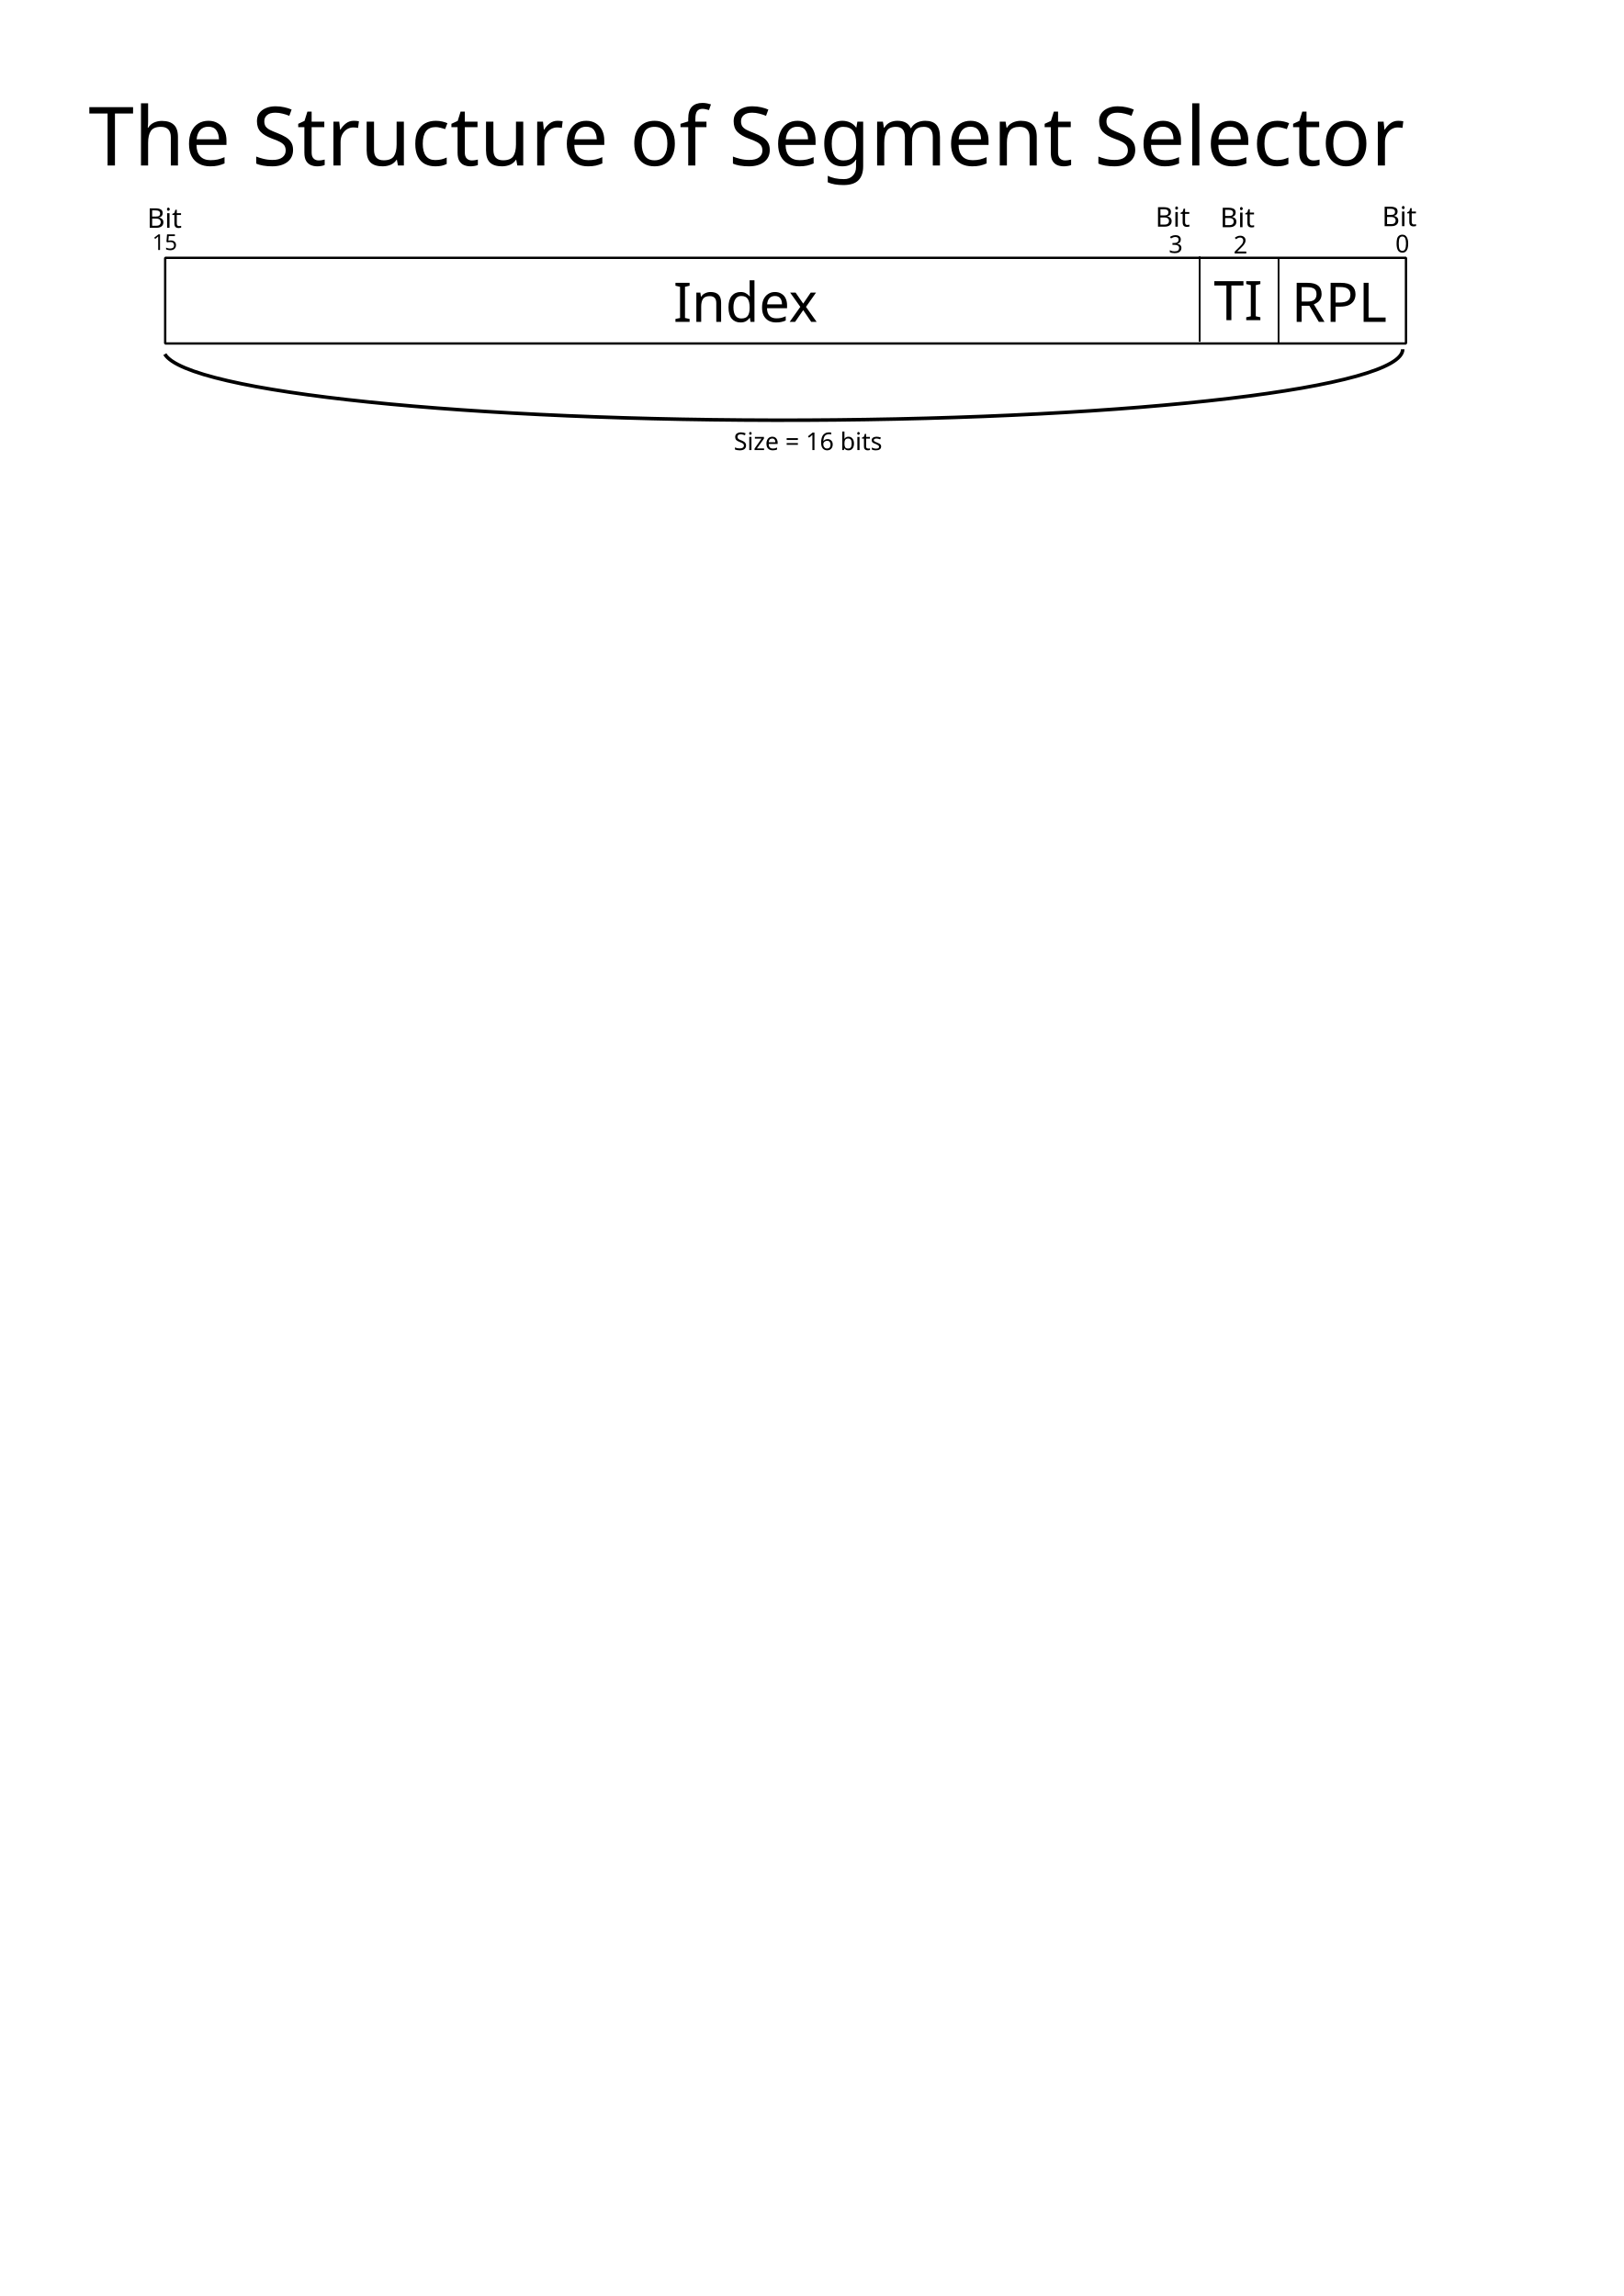
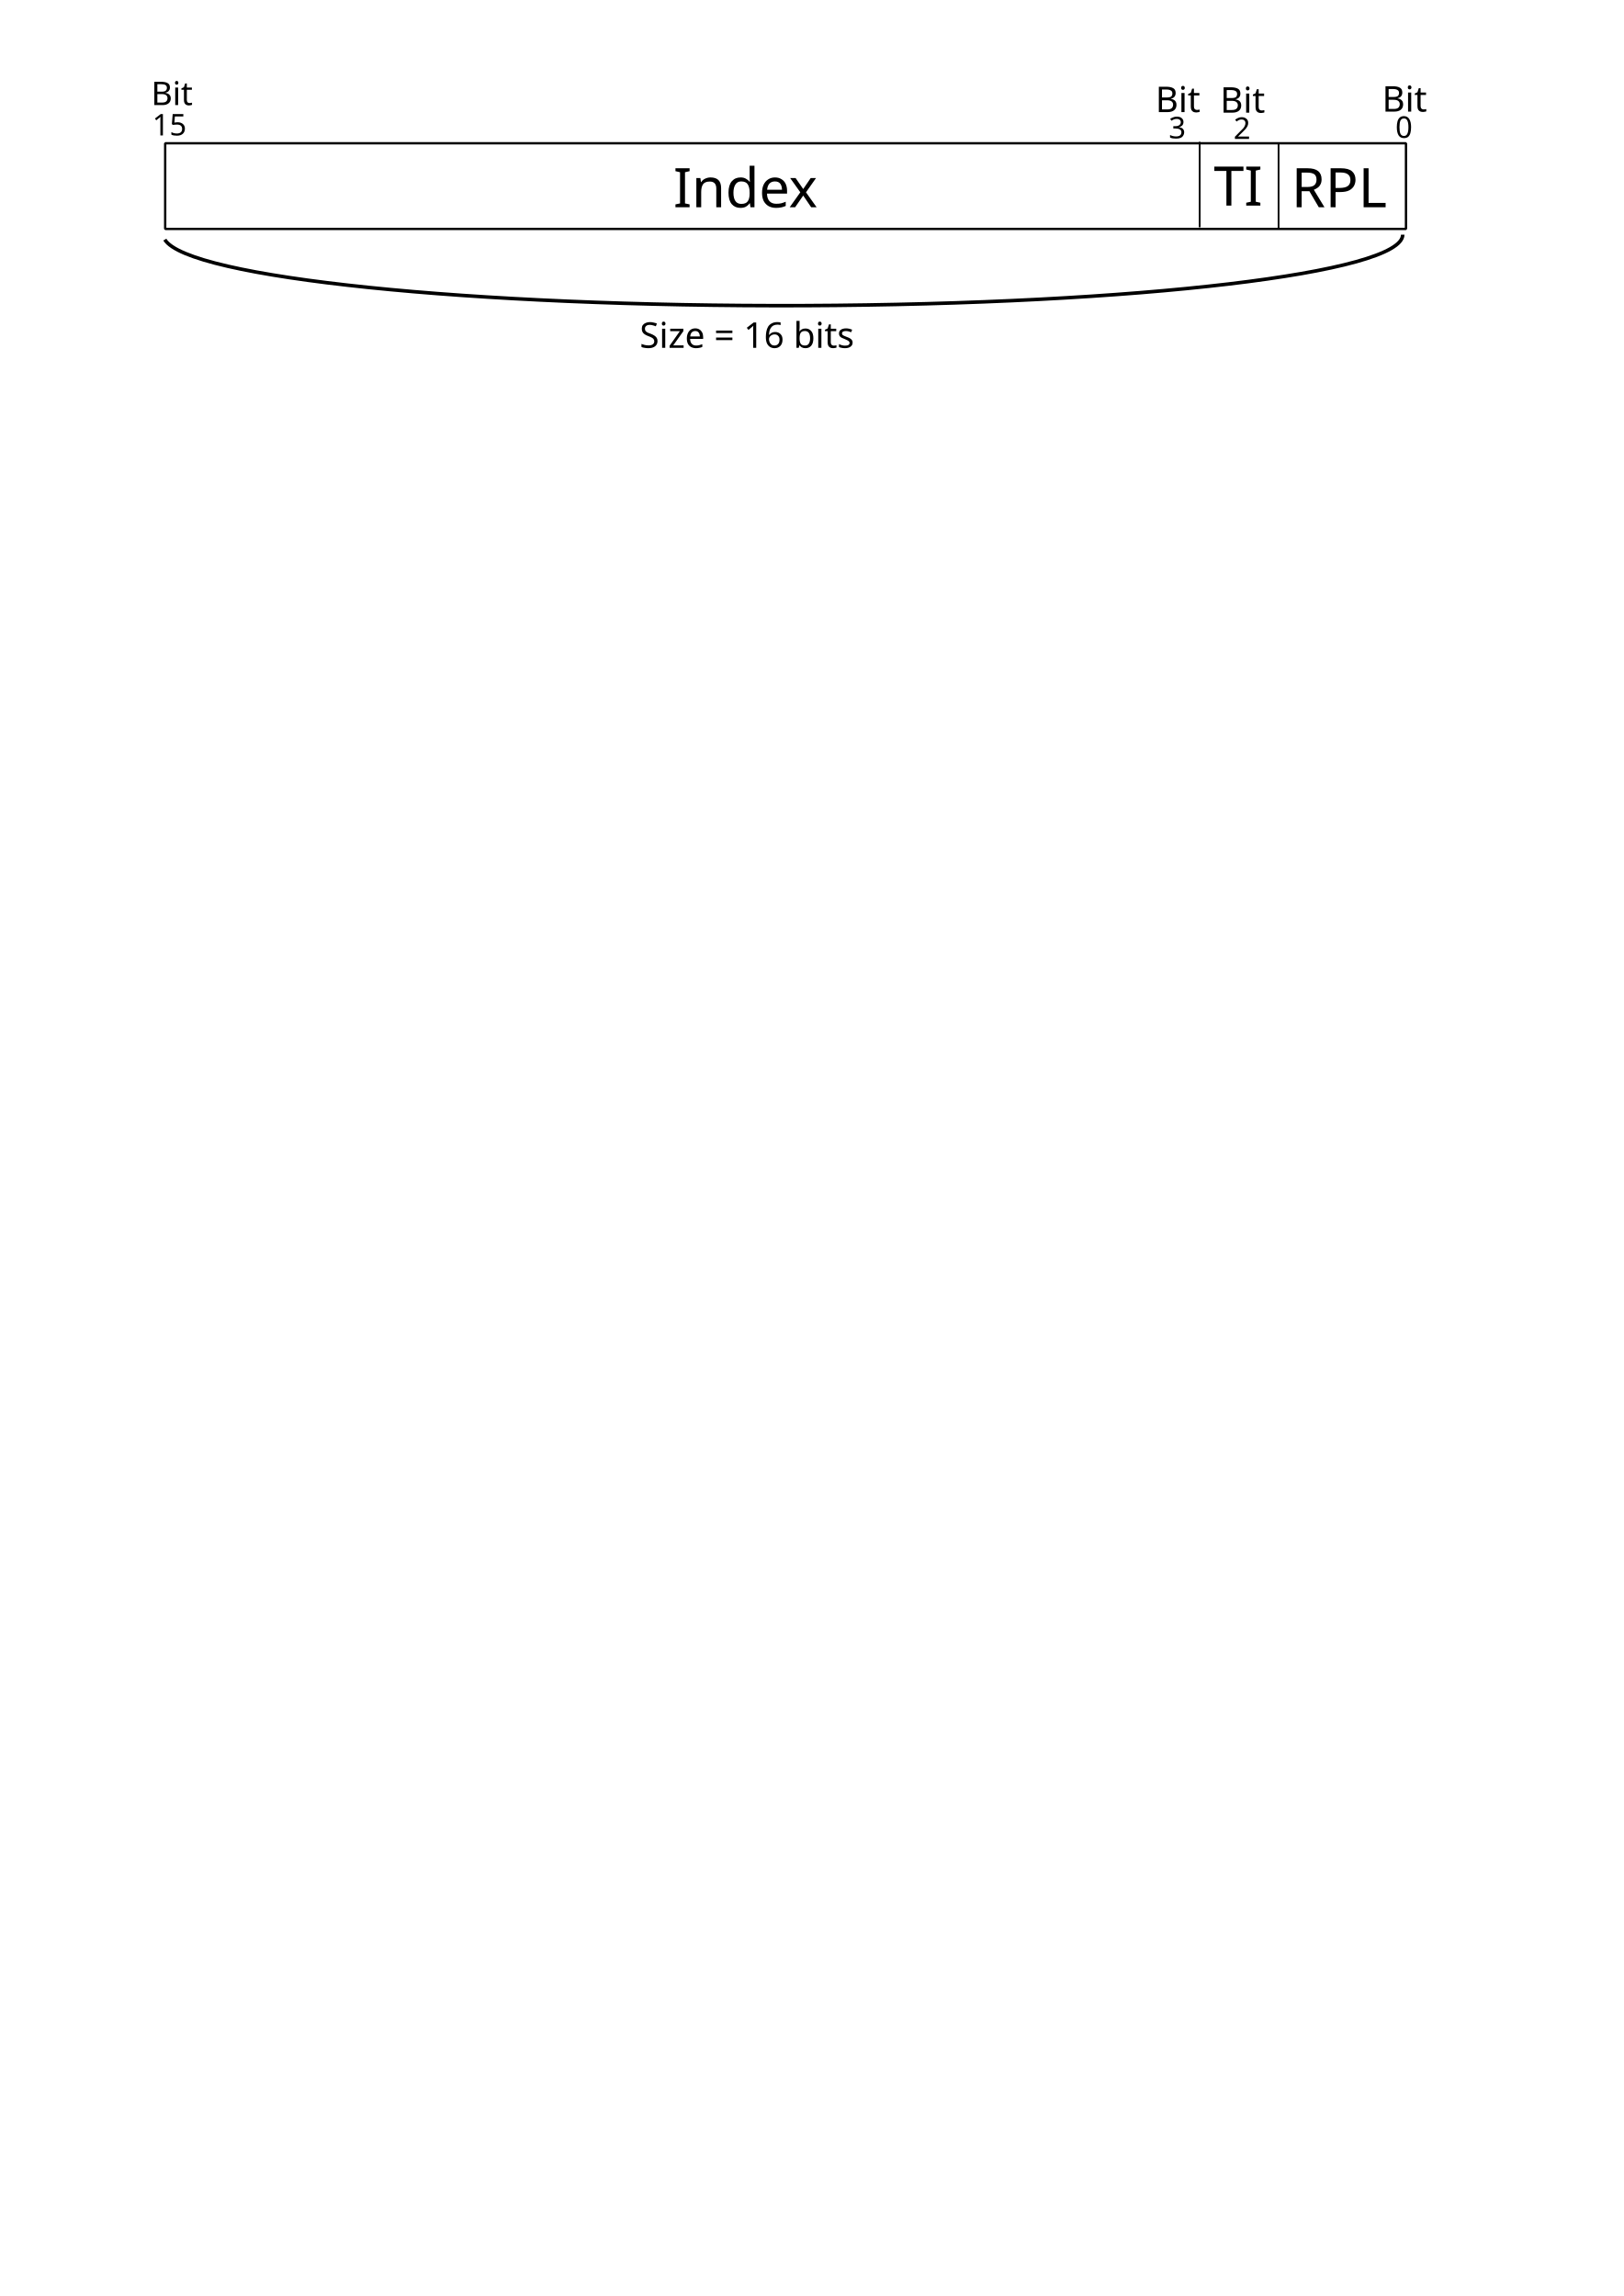
<svg xmlns="http://www.w3.org/2000/svg" width="210mm" height="297mm" viewBox="0 0 210 297" version="1.1" id="svg8599">
  <defs id="defs8593">
    </defs>
  <g id="layer1">
-     <text xml:space="preserve" style="font-style:normal;font-weight:normal;font-size:10.583px;line-height:125%;font-family:Sans;letter-spacing:0px;word-spacing:0px;fill:#000000;fill-opacity:1;stroke:none;stroke-width:0.265px;stroke-linecap:butt;stroke-linejoin:miter;stroke-opacity:1" x="11.446" y="21.409" id="text817">
-       <tspan id="tspan815" x="11.446" y="21.409" style="stroke-width:0.265px">The Structure of Segment Selector</tspan>
+     <rect style="opacity:1;fill:none;fill-opacity:1;stroke:#000000;stroke-width:0.302;stroke-linecap:butt;stroke-linejoin:bevel;stroke-miterlimit:4;stroke-dasharray:none;stroke-dashoffset:0;stroke-opacity:1" id="rect819" width="160.478" height="11.078" x="21.364" y="18.536" />
+     <path style="fill:none;fill-rule:evenodd;stroke:#000000;stroke-width:0.229px;stroke-linecap:butt;stroke-linejoin:miter;stroke-opacity:1" d="M 165.362,18.544 V 29.59" id="path821" />
+     <text xml:space="preserve" style="font-style:normal;font-weight:normal;font-size:7.056px;line-height:125%;font-family:Sans;letter-spacing:0px;word-spacing:0px;fill:#000000;fill-opacity:1;stroke:none;stroke-width:0.265px;stroke-linecap:butt;stroke-linejoin:miter;stroke-opacity:1" x="167.021" y="26.814" id="text831">
+       <tspan id="tspan829" x="167.021" y="26.814" style="font-size:7.056px;stroke-width:0.265px">RPL</tspan>
    </text>
-     <rect style="opacity:1;fill:none;fill-opacity:1;stroke:#000000;stroke-width:0.302;stroke-linecap:butt;stroke-linejoin:bevel;stroke-miterlimit:4;stroke-dasharray:none;stroke-dashoffset:0;stroke-opacity:1" id="rect819" width="160.478" height="11.078" x="21.364" y="33.352" />
-     <path style="fill:none;fill-rule:evenodd;stroke:#000000;stroke-width:0.229px;stroke-linecap:butt;stroke-linejoin:miter;stroke-opacity:1" d="M 165.362,33.36 V 44.406" id="path821" />
-     <text xml:space="preserve" style="font-style:normal;font-weight:normal;font-size:7.056px;line-height:125%;font-family:Sans;letter-spacing:0px;word-spacing:0px;fill:#000000;fill-opacity:1;stroke:none;stroke-width:0.265px;stroke-linecap:butt;stroke-linejoin:miter;stroke-opacity:1" x="167.021" y="41.631" id="text831">
-       <tspan id="tspan829" x="167.021" y="41.631" style="font-size:7.056px;stroke-width:0.265px">RPL</tspan>
+     <text xml:space="preserve" style="font-style:normal;font-weight:normal;font-size:7.056px;line-height:125%;font-family:Sans;letter-spacing:0px;word-spacing:0px;fill:#000000;fill-opacity:1;stroke:none;stroke-width:0.265px;stroke-linecap:butt;stroke-linejoin:miter;stroke-opacity:1" x="87.079" y="26.814" id="text835">
+       <tspan id="tspan833" x="87.079" y="26.814" style="font-size:7.056px;stroke-width:0.265px">Index</tspan>
    </text>
-     <text xml:space="preserve" style="font-style:normal;font-weight:normal;font-size:7.056px;line-height:125%;font-family:Sans;letter-spacing:0px;word-spacing:0px;fill:#000000;fill-opacity:1;stroke:none;stroke-width:0.265px;stroke-linecap:butt;stroke-linejoin:miter;stroke-opacity:1" x="87.079" y="41.631" id="text835">
-       <tspan id="tspan833" x="87.079" y="41.631" style="font-size:7.056px;stroke-width:0.265px">Index</tspan>
-     </text>
-     <g id="g9322" transform="translate(-0.3779762,-19.0122)">
-       <text id="text839" y="48.266" x="179.117" style="font-style:normal;font-weight:normal;font-size:3.528px;line-height:125%;font-family:Sans;letter-spacing:0px;word-spacing:0px;fill:#000000;fill-opacity:1;stroke:none;stroke-width:0.265px;stroke-linecap:butt;stroke-linejoin:miter;stroke-opacity:1" xml:space="preserve">
-         <tspan id="tspan841" style="font-size:3.528px;stroke-width:0.265px" y="48.266" x="179.117">Bit</tspan>
+     <g id="g9322" transform="translate(-0.3779762,-33.82888)">
+       <text id="text839" y="48.266" x="179.117" style="font-style:normal;font-weight:normal;font-size:4.586px;line-height:125%;font-family:Sans;letter-spacing:0px;word-spacing:0px;fill:#000000;fill-opacity:1;stroke:none;stroke-width:0.265px;stroke-linecap:butt;stroke-linejoin:miter;stroke-opacity:1" xml:space="preserve">
+         <tspan id="tspan841" style="font-size:4.586px;stroke-width:0.265px" y="48.266" x="179.117">Bit</tspan>
      </text>
-       <text id="text839-3" y="51.665" x="180.848" style="font-style:normal;font-weight:normal;font-size:3.528px;line-height:125%;font-family:Sans;letter-spacing:0px;word-spacing:0px;fill:#000000;fill-opacity:1;stroke:none;stroke-width:0.265px;stroke-linecap:butt;stroke-linejoin:miter;stroke-opacity:1" xml:space="preserve">
-         <tspan id="tspan841-6" style="font-size:3.175px;stroke-width:0.265px" y="51.665" x="180.848">0</tspan>
+       <text id="text839-3" y="51.665" x="180.848" style="font-style:normal;font-weight:normal;font-size:3.881px;line-height:125%;font-family:Sans;letter-spacing:0px;word-spacing:0px;fill:#000000;fill-opacity:1;stroke:none;stroke-width:0.265px;stroke-linecap:butt;stroke-linejoin:miter;stroke-opacity:1" xml:space="preserve">
+         <tspan id="tspan841-6" style="font-size:3.881px;stroke-width:0.265px" y="51.665" x="180.848">0</tspan>
      </text>
    </g>
-     <path style="opacity:1;fill:none;fill-opacity:1;stroke:#000000;stroke-width:0.458;stroke-linecap:butt;stroke-linejoin:bevel;stroke-miterlimit:4;stroke-dasharray:none;stroke-dashoffset:0;stroke-opacity:1" id="path8566-2" d="m 181.42,45.173 a 80.149,9.181 0 0 1 -77.361,9.176 80.149,9.181 0 0 1 -82.743,-8.537" />
-     <text xml:space="preserve" style="font-style:normal;font-weight:normal;font-size:3.175px;line-height:125%;font-family:Sans;letter-spacing:0px;word-spacing:0px;fill:#000000;fill-opacity:1;stroke:none;stroke-width:0.265px;stroke-linecap:butt;stroke-linejoin:miter;stroke-opacity:1" x="94.899" y="58.223" id="text8570-9">
-       <tspan id="tspan8568-1" x="94.899" y="58.223" style="font-size:3.175px;stroke-width:0.265px">Size = 16 bits</tspan>
+     <path style="opacity:1;fill:none;fill-opacity:1;stroke:#000000;stroke-width:0.458;stroke-linecap:butt;stroke-linejoin:bevel;stroke-miterlimit:4;stroke-dasharray:none;stroke-dashoffset:0;stroke-opacity:1" id="path8566-2" d="M 181.42,30.357 A 80.149,9.181 0 0 1 104.059,39.532 80.149,9.181 0 0 1 21.316,30.995" />
+     <text xml:space="preserve" style="font-style:normal;font-weight:normal;font-size:3.881px;line-height:125%;font-family:Sans;letter-spacing:0px;word-spacing:0px;fill:#000000;fill-opacity:1;stroke:none;stroke-width:0.265px;stroke-linecap:butt;stroke-linejoin:miter;stroke-opacity:1" x="82.728" y="44.994" id="text8570-9">
+       <tspan id="tspan8568-1" x="82.728" y="44.994" style="font-size:4.586px;stroke-width:0.265px">Size = 16 bits</tspan>
    </text>
-     <text xml:space="preserve" style="font-style:normal;font-weight:normal;font-size:7.056px;line-height:125%;font-family:Sans;letter-spacing:0px;word-spacing:0px;fill:#000000;fill-opacity:1;stroke:none;stroke-width:0.265px;stroke-linecap:butt;stroke-linejoin:miter;stroke-opacity:1" x="156.978" y="41.414" id="text831-2">
-       <tspan id="tspan829-7" x="156.978" y="41.414" style="font-size:7.056px;stroke-width:0.265px">TI</tspan>
+     <text xml:space="preserve" style="font-style:normal;font-weight:normal;font-size:7.056px;line-height:125%;font-family:Sans;letter-spacing:0px;word-spacing:0px;fill:#000000;fill-opacity:1;stroke:none;stroke-width:0.265px;stroke-linecap:butt;stroke-linejoin:miter;stroke-opacity:1" x="156.978" y="26.597" id="text831-2">
+       <tspan id="tspan829-7" x="156.978" y="26.597" style="font-size:7.056px;stroke-width:0.265px">TI</tspan>
    </text>
-     <path style="fill:none;fill-rule:evenodd;stroke:#000000;stroke-width:0.229px;stroke-linecap:butt;stroke-linejoin:miter;stroke-opacity:1" d="M 155.159,33.168 V 44.214" id="path821-9" />
-     <g id="g9322-3" transform="translate(-21.31956,-18.87667)">
-       <text id="text839-6" y="48.266" x="179.117" style="font-style:normal;font-weight:normal;font-size:3.528px;line-height:125%;font-family:Sans;letter-spacing:0px;word-spacing:0px;fill:#000000;fill-opacity:1;stroke:none;stroke-width:0.265px;stroke-linecap:butt;stroke-linejoin:miter;stroke-opacity:1" xml:space="preserve">
-         <tspan id="tspan841-0" style="font-size:3.528px;stroke-width:0.265px" y="48.266" x="179.117">Bit</tspan>
+     <path style="fill:none;fill-rule:evenodd;stroke:#000000;stroke-width:0.229px;stroke-linecap:butt;stroke-linejoin:miter;stroke-opacity:1" d="M 155.159,18.351 V 29.397" id="path821-9" />
+     <g id="g9322-3" transform="translate(-21.31956,-33.69335)">
+       <text id="text839-6" y="48.266" x="179.117" style="font-style:normal;font-weight:normal;font-size:4.586px;line-height:125%;font-family:Sans;letter-spacing:0px;word-spacing:0px;fill:#000000;fill-opacity:1;stroke:none;stroke-width:0.265px;stroke-linecap:butt;stroke-linejoin:miter;stroke-opacity:1" xml:space="preserve">
+         <tspan id="tspan841-0" style="font-size:4.586px;stroke-width:0.265px" y="48.266" x="179.117">Bit</tspan>
      </text>
-       <text id="text839-3-6" y="51.665" x="180.848" style="font-style:normal;font-weight:normal;font-size:3.528px;line-height:125%;font-family:Sans;letter-spacing:0px;word-spacing:0px;fill:#000000;fill-opacity:1;stroke:none;stroke-width:0.265px;stroke-linecap:butt;stroke-linejoin:miter;stroke-opacity:1" xml:space="preserve">
-         <tspan id="tspan841-6-2" style="font-size:3.175px;stroke-width:0.265px" y="51.665" x="180.848">2</tspan>
+       <text id="text839-3-6" y="51.665" x="180.848" style="font-style:normal;font-weight:normal;font-size:3.881px;line-height:125%;font-family:Sans;letter-spacing:0px;word-spacing:0px;fill:#000000;fill-opacity:1;stroke:none;stroke-width:0.265px;stroke-linecap:butt;stroke-linejoin:miter;stroke-opacity:1" xml:space="preserve">
+         <tspan id="tspan841-6-2" style="font-size:3.881px;stroke-width:0.265px" y="51.665" x="180.848">2</tspan>
      </text>
    </g>
-     <g id="g9322-3-6" transform="translate(-29.69174,-18.94869)">
-       <text id="text839-6-1" y="48.266" x="179.117" style="font-style:normal;font-weight:normal;font-size:3.528px;line-height:125%;font-family:Sans;letter-spacing:0px;word-spacing:0px;fill:#000000;fill-opacity:1;stroke:none;stroke-width:0.265px;stroke-linecap:butt;stroke-linejoin:miter;stroke-opacity:1" xml:space="preserve">
-         <tspan id="tspan841-0-8" style="font-size:3.528px;stroke-width:0.265px" y="48.266" x="179.117">Bit</tspan>
+     <g id="g9322-3-6" transform="translate(-29.69174,-33.76536)">
+       <text id="text839-6-1" y="48.266" x="179.117" style="font-style:normal;font-weight:normal;font-size:4.586px;line-height:125%;font-family:Sans;letter-spacing:0px;word-spacing:0px;fill:#000000;fill-opacity:1;stroke:none;stroke-width:0.265px;stroke-linecap:butt;stroke-linejoin:miter;stroke-opacity:1" xml:space="preserve">
+         <tspan id="tspan841-0-8" style="font-size:4.586px;stroke-width:0.265px" y="48.266" x="179.117">Bit</tspan>
      </text>
-       <text id="text839-3-6-7" y="51.665" x="180.848" style="font-style:normal;font-weight:normal;font-size:3.528px;line-height:125%;font-family:Sans;letter-spacing:0px;word-spacing:0px;fill:#000000;fill-opacity:1;stroke:none;stroke-width:0.265px;stroke-linecap:butt;stroke-linejoin:miter;stroke-opacity:1" xml:space="preserve">
-         <tspan id="tspan841-6-2-9" style="font-size:3.175px;stroke-width:0.265px" y="51.665" x="180.848">3</tspan>
+       <text id="text839-3-6-7" y="51.665" x="180.848" style="font-style:normal;font-weight:normal;font-size:3.881px;line-height:125%;font-family:Sans;letter-spacing:0px;word-spacing:0px;fill:#000000;fill-opacity:1;stroke:none;stroke-width:0.265px;stroke-linecap:butt;stroke-linejoin:miter;stroke-opacity:1" xml:space="preserve">
+         <tspan id="tspan841-6-2-9" style="font-size:3.881px;stroke-width:0.265px" y="51.665" x="180.848">3</tspan>
      </text>
    </g>
-     <g transform="translate(-91.10947,-11.83936)" id="g923">
-       <text id="text839-5" y="41.306" x="110.133" style="font-style:normal;font-weight:normal;font-size:3.528px;line-height:125%;font-family:Sans;letter-spacing:0px;word-spacing:0px;fill:#000000;fill-opacity:1;stroke:none;stroke-width:0.265px;stroke-linecap:butt;stroke-linejoin:miter;stroke-opacity:1" xml:space="preserve">
-         <tspan id="tspan841-3" style="font-size:3.528px;stroke-width:0.265px" y="41.306" x="110.133">Bit</tspan>
-       </text>
-       <text id="text839-3-5" y="44.176" x="110.805" style="font-style:normal;font-weight:normal;font-size:2.822px;line-height:125%;font-family:Sans;letter-spacing:0px;word-spacing:0px;fill:#000000;fill-opacity:1;stroke:none;stroke-width:0.265px;stroke-linecap:butt;stroke-linejoin:miter;stroke-opacity:1" xml:space="preserve">
-         <tspan id="tspan841-6-6" style="font-size:2.822px;stroke-width:0.265px" y="44.176" x="110.805">15</tspan>
-       </text>
-     </g>
+     <text xml:space="preserve" style="font-style:normal;font-weight:normal;font-size:3.528px;line-height:125%;font-family:Sans;letter-spacing:0px;word-spacing:0px;fill:#000000;fill-opacity:1;stroke:none;stroke-width:0.265px;stroke-linecap:butt;stroke-linejoin:miter;stroke-opacity:1" x="19.553" y="13.592" id="text839-5">
+       <tspan x="19.553" y="13.592" style="font-size:4.233px;stroke-width:0.265px" id="tspan841-3">Bit</tspan>
+     </text>
+     <text xml:space="preserve" style="font-style:normal;font-weight:normal;font-size:2.822px;line-height:125%;font-family:Sans;letter-spacing:0px;word-spacing:0px;fill:#000000;fill-opacity:1;stroke:none;stroke-width:0.265px;stroke-linecap:butt;stroke-linejoin:miter;stroke-opacity:1" x="19.696" y="17.52" id="text839-3-5">
+       <tspan x="19.696" y="17.52" style="font-size:3.881px;stroke-width:0.265px" id="tspan841-6-6">15</tspan>
+     </text>
  </g>
</svg>
